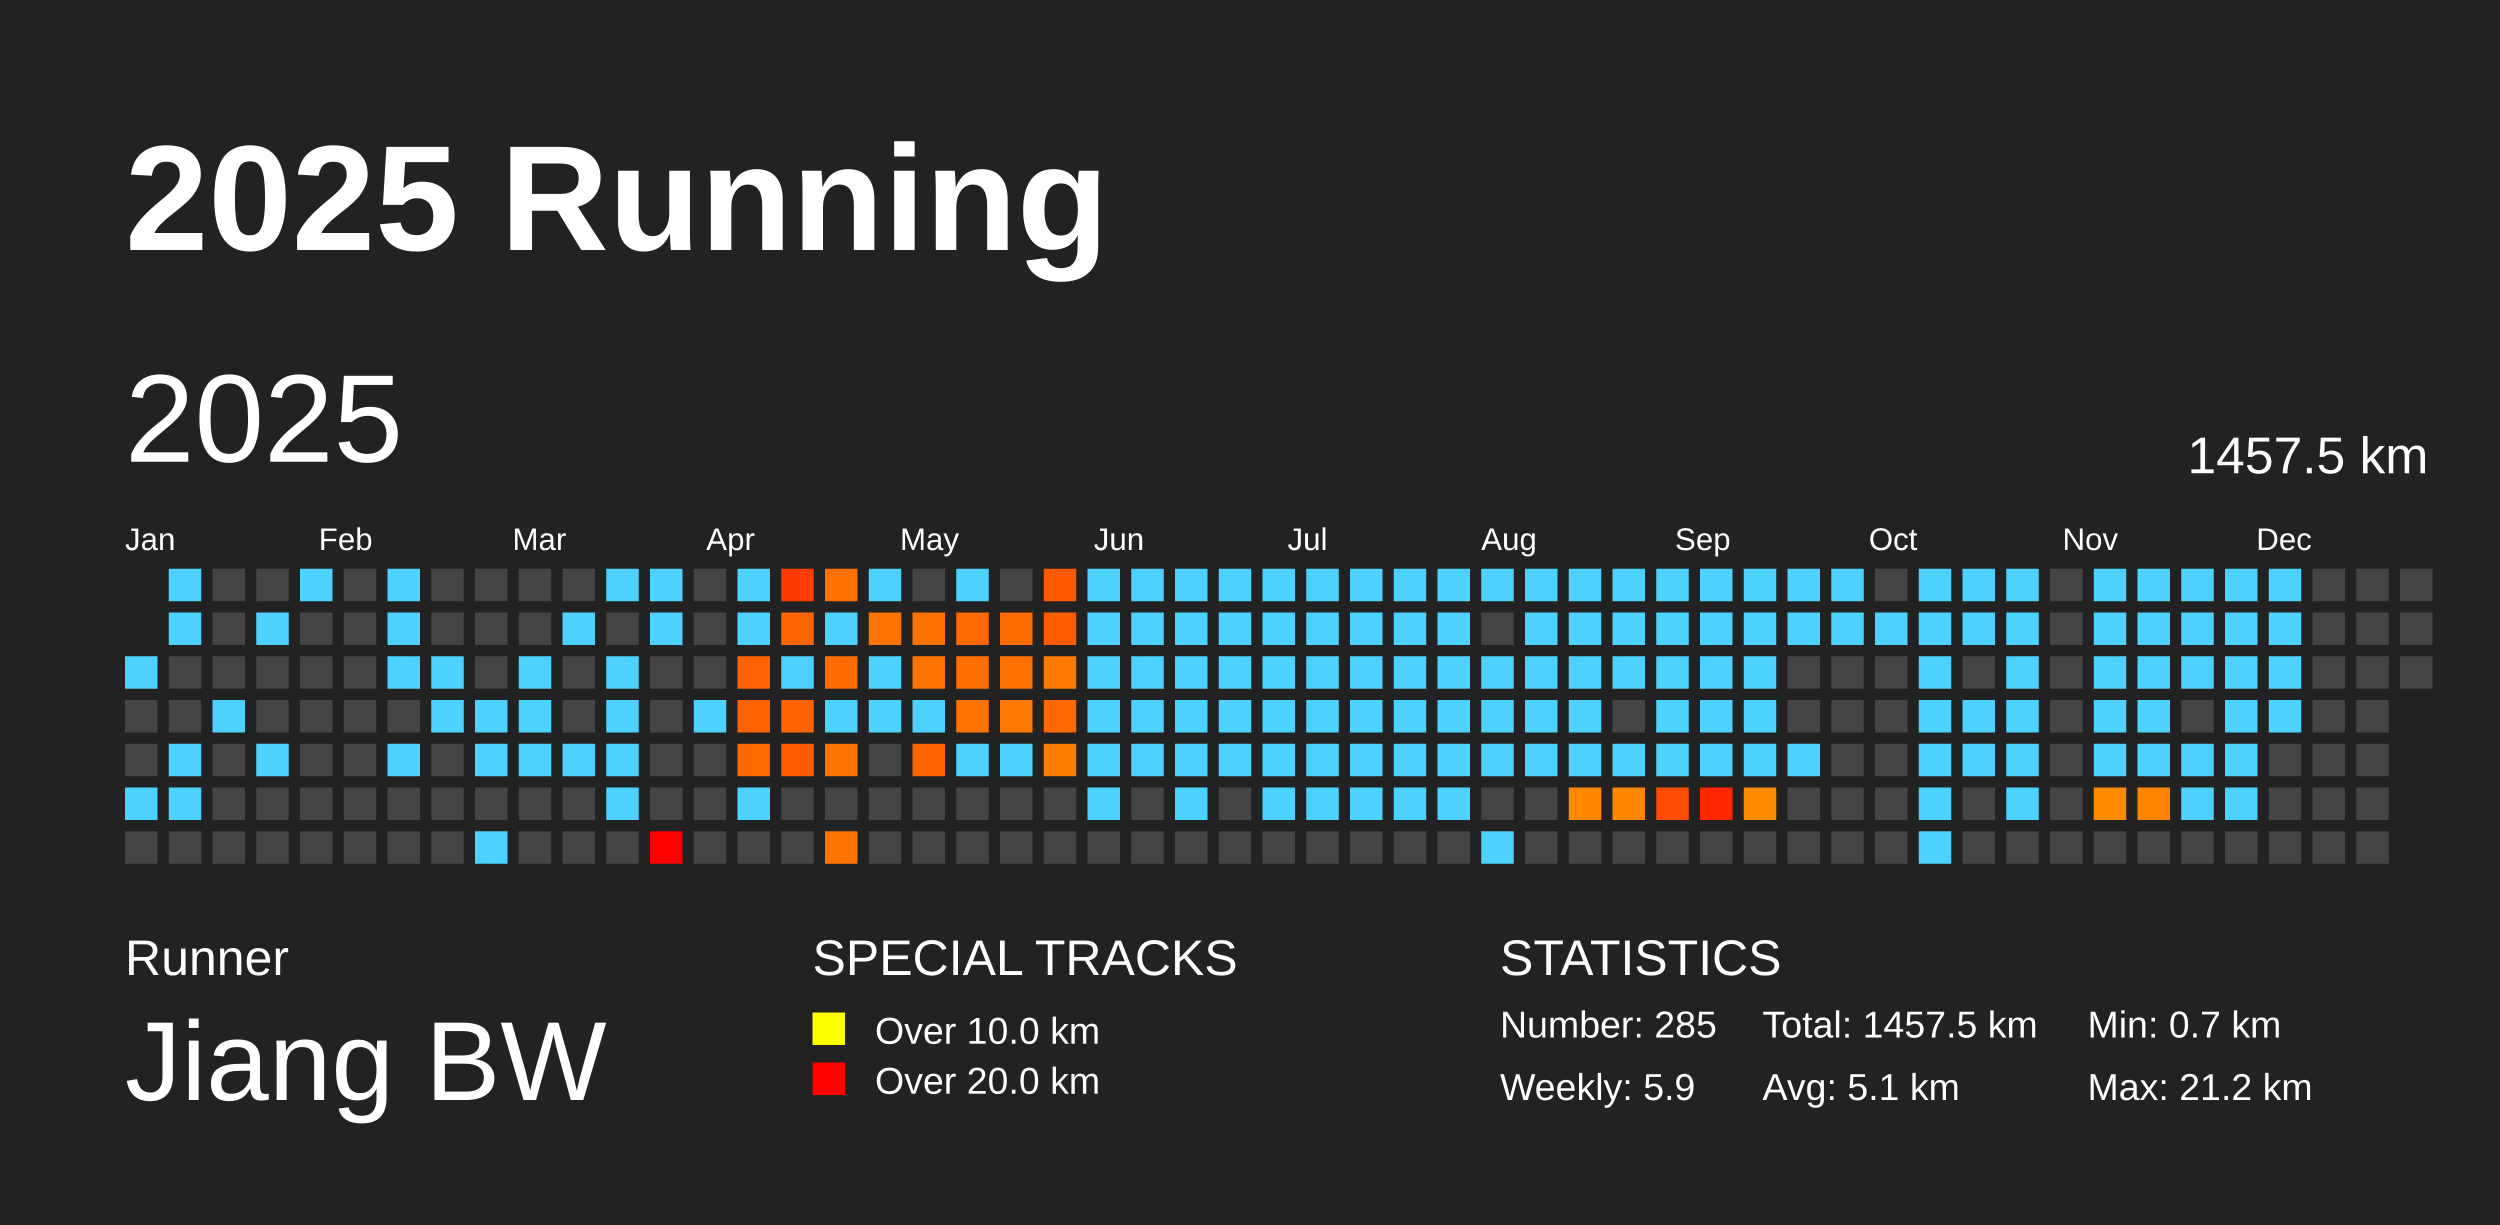
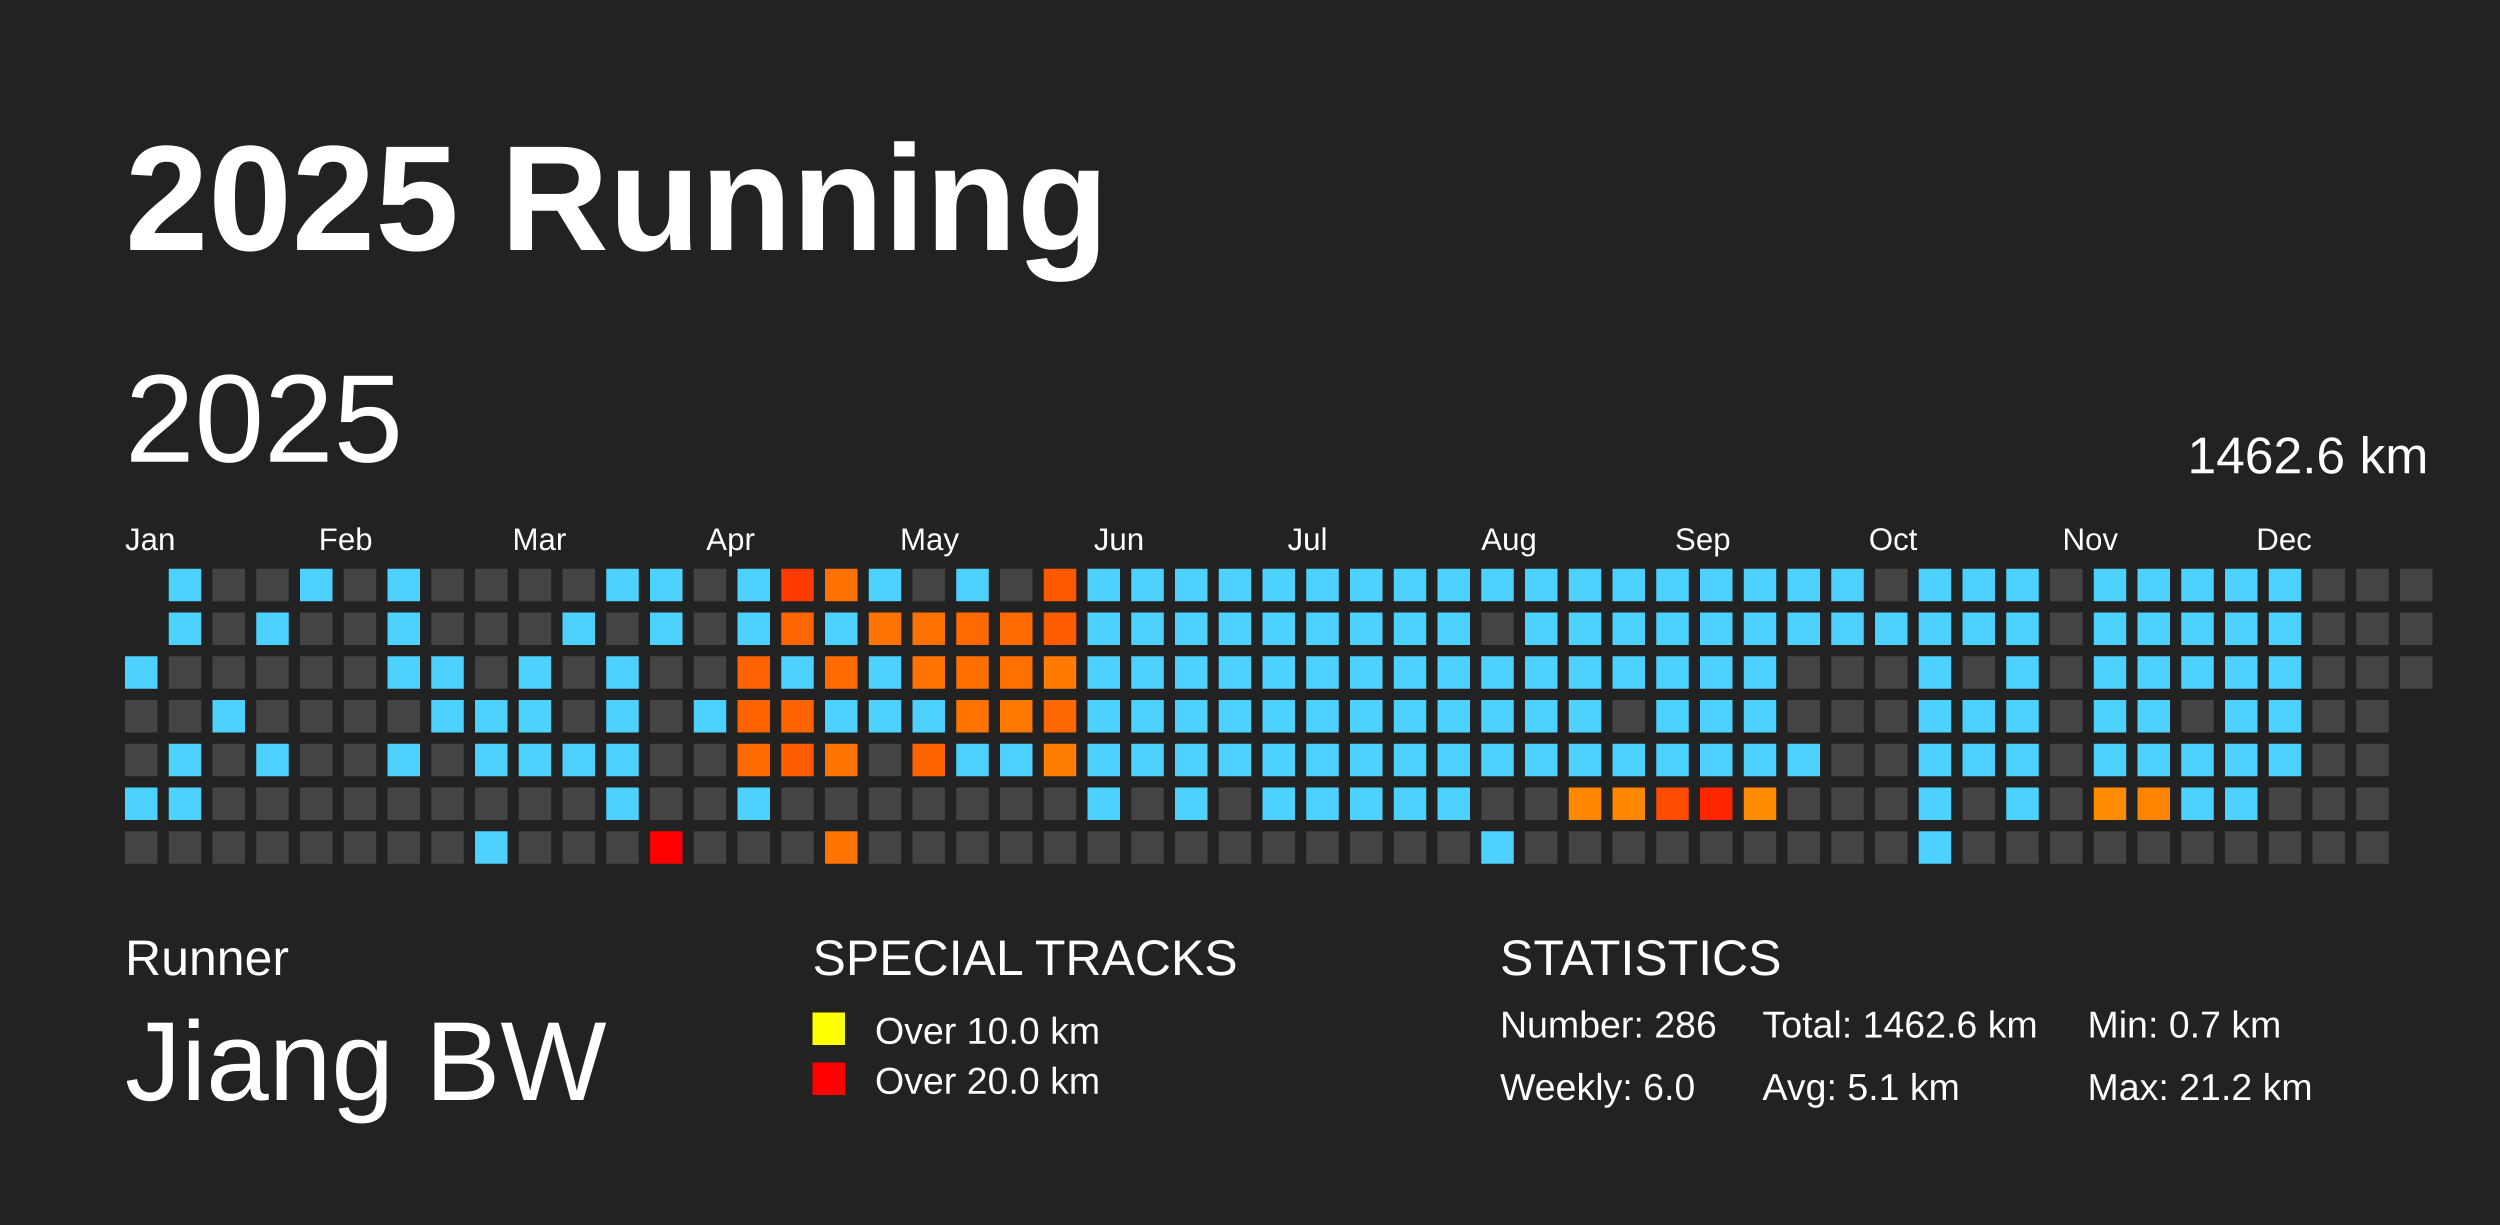
<svg xmlns="http://www.w3.org/2000/svg" baseProfile="full" height="98mm" version="1.1" viewBox="0,0,200,98" width="200mm">
  <defs />
  <rect fill="#222222" height="98" width="200" x="0" y="0" />
  <text fill="#FFFFFF" style="font-size:12px; font-family:Arial; font-weight:bold;" x="10" y="20">2025 Running</text>
  <text fill="#FFFFFF" style="font-size:4px; font-family:Arial" x="10" y="78">Runner</text>
  <text fill="#FFFFFF" style="font-size:9px; font-family:Arial" x="10" y="88">Jiang BW</text>
  <text fill="#FFFFFF" style="font-size:4px; font-family:Arial" x="65" y="78">SPECIAL TRACKS</text>
  <rect fill="yellow" height="2.6" width="2.6" x="65" y="81" />
  <text fill="#FFFFFF" style="font-size:3px; font-family:Arial" x="70" y="83.5">Over 10.0 km</text>
  <rect fill="red" height="2.6" width="2.6" x="65" y="85" />
  <text fill="#FFFFFF" style="font-size:3px; font-family:Arial" x="70" y="87.5">Over 20.0 km</text>
  <text fill="#FFFFFF" style="font-size:4px; font-family:Arial" x="120" y="78">STATISTICS</text>
-   <text fill="#FFFFFF" style="font-size:3px; font-family:Arial" x="120" y="83">Number: 285</text>
-   <text fill="#FFFFFF" style="font-size:3px; font-family:Arial" x="120" y="88">Weekly: 5.9</text>
-   <text fill="#FFFFFF" style="font-size:3px; font-family:Arial" x="141" y="83">Total: 1457.5 km</text>
+   <text fill="#FFFFFF" style="font-size:3px; font-family:Arial" x="120" y="83">Number: 286</text>
+   <text fill="#FFFFFF" style="font-size:3px; font-family:Arial" x="120" y="88">Weekly: 6.0</text>
+   <text fill="#FFFFFF" style="font-size:3px; font-family:Arial" x="141" y="83">Total: 1462.6 km</text>
  <text fill="#FFFFFF" style="font-size:3px; font-family:Arial" x="141" y="88">Avg: 5.1 km</text>
  <text fill="#FFFFFF" style="font-size:3px; font-family:Arial" x="167" y="83">Min: 0.7 km</text>
  <text fill="#FFFFFF" style="font-size:3px; font-family:Arial" x="167" y="88">Max: 21.2 km</text>
  <text dominant-baseline="hanging" fill="#FFFFFF" style="font-size:10.0px; font-family:Arial;" x="10" y="30">2025</text>
-   <text dominant-baseline="hanging" fill="#FFFFFF" style="font-size:4.125px; font-family:Arial;" x="175" y="35">1457.5 km</text>
+   <text dominant-baseline="hanging" fill="#FFFFFF" style="font-size:4.125px; font-family:Arial;" x="175" y="35">1462.6 km</text>
  <text fill="#FFFFFF" style="font-size:2.5px; font-family:Arial" x="10.0" y="44">Jan</text>
  <text fill="#FFFFFF" style="font-size:2.5px; font-family:Arial" x="25.5" y="44">Feb</text>
  <text fill="#FFFFFF" style="font-size:2.5px; font-family:Arial" x="41.0" y="44">Mar</text>
  <text fill="#FFFFFF" style="font-size:2.5px; font-family:Arial" x="56.5" y="44">Apr</text>
  <text fill="#FFFFFF" style="font-size:2.5px; font-family:Arial" x="72.0" y="44">May</text>
  <text fill="#FFFFFF" style="font-size:2.5px; font-family:Arial" x="87.5" y="44">Jun</text>
  <text fill="#FFFFFF" style="font-size:2.5px; font-family:Arial" x="103.0" y="44">Jul</text>
  <text fill="#FFFFFF" style="font-size:2.5px; font-family:Arial" x="118.5" y="44">Aug</text>
  <text fill="#FFFFFF" style="font-size:2.5px; font-family:Arial" x="134.0" y="44">Sep</text>
  <text fill="#FFFFFF" style="font-size:2.5px; font-family:Arial" x="149.5" y="44">Oct</text>
  <text fill="#FFFFFF" style="font-size:2.5px; font-family:Arial" x="165.0" y="44">Nov</text>
  <text fill="#FFFFFF" style="font-size:2.5px; font-family:Arial" x="180.5" y="44">Dec</text>
  <rect fill="#4dd2ff" height="2.6" width="2.6" x="10.0" y="52.5" />
  <rect fill="#444444" height="2.6" width="2.6" x="10.0" y="56.0" />
  <rect fill="#444444" height="2.6" width="2.6" x="10.0" y="59.5" />
  <rect fill="#4dd2ff" height="2.6" width="2.6" x="10.0" y="63.0" />
  <rect fill="#444444" height="2.6" width="2.6" x="10.0" y="66.5" />
  <rect fill="#4dd2ff" height="2.6" width="2.6" x="13.5" y="45.5" />
  <rect fill="#4dd2ff" height="2.6" width="2.6" x="13.5" y="49.0" />
  <rect fill="#444444" height="2.6" width="2.6" x="13.5" y="52.5" />
  <rect fill="#444444" height="2.6" width="2.6" x="13.5" y="56.0" />
  <rect fill="#4dd2ff" height="2.6" width="2.6" x="13.5" y="59.5" />
  <rect fill="#4dd2ff" height="2.6" width="2.6" x="13.5" y="63.0" />
  <rect fill="#444444" height="2.6" width="2.6" x="13.5" y="66.5" />
  <rect fill="#444444" height="2.6" width="2.6" x="17.0" y="45.5" />
  <rect fill="#444444" height="2.6" width="2.6" x="17.0" y="49.0" />
  <rect fill="#444444" height="2.6" width="2.6" x="17.0" y="52.5" />
  <rect fill="#4dd2ff" height="2.6" width="2.6" x="17.0" y="56.0" />
  <rect fill="#444444" height="2.6" width="2.6" x="17.0" y="59.5" />
  <rect fill="#444444" height="2.6" width="2.6" x="17.0" y="63.0" />
  <rect fill="#444444" height="2.6" width="2.6" x="17.0" y="66.5" />
  <rect fill="#444444" height="2.6" width="2.6" x="20.5" y="45.5" />
  <rect fill="#4dd2ff" height="2.6" width="2.6" x="20.5" y="49.0" />
  <rect fill="#444444" height="2.6" width="2.6" x="20.5" y="52.5" />
  <rect fill="#444444" height="2.6" width="2.6" x="20.5" y="56.0" />
  <rect fill="#4dd2ff" height="2.6" width="2.6" x="20.5" y="59.5" />
  <rect fill="#444444" height="2.6" width="2.6" x="20.5" y="63.0" />
  <rect fill="#444444" height="2.6" width="2.6" x="20.5" y="66.5" />
  <rect fill="#4dd2ff" height="2.6" width="2.6" x="24.0" y="45.5" />
  <rect fill="#444444" height="2.6" width="2.6" x="24.0" y="49.0" />
  <rect fill="#444444" height="2.6" width="2.6" x="24.0" y="52.5" />
  <rect fill="#444444" height="2.6" width="2.6" x="24.0" y="56.0" />
  <rect fill="#444444" height="2.6" width="2.6" x="24.0" y="59.5" />
  <rect fill="#444444" height="2.6" width="2.6" x="24.0" y="63.0" />
  <rect fill="#444444" height="2.6" width="2.6" x="24.0" y="66.5" />
  <rect fill="#444444" height="2.6" width="2.6" x="27.5" y="45.5" />
  <rect fill="#444444" height="2.6" width="2.6" x="27.5" y="49.0" />
  <rect fill="#444444" height="2.6" width="2.6" x="27.5" y="52.5" />
  <rect fill="#444444" height="2.6" width="2.6" x="27.5" y="56.0" />
  <rect fill="#444444" height="2.6" width="2.6" x="27.5" y="59.5" />
  <rect fill="#444444" height="2.6" width="2.6" x="27.5" y="63.0" />
  <rect fill="#444444" height="2.6" width="2.6" x="27.5" y="66.5" />
  <rect fill="#4dd2ff" height="2.6" width="2.6" x="31.0" y="45.5" />
  <rect fill="#4dd2ff" height="2.6" width="2.6" x="31.0" y="49.0" />
  <rect fill="#4dd2ff" height="2.6" width="2.6" x="31.0" y="52.5" />
  <rect fill="#444444" height="2.6" width="2.6" x="31.0" y="56.0" />
  <rect fill="#4dd2ff" height="2.6" width="2.6" x="31.0" y="59.5" />
  <rect fill="#444444" height="2.6" width="2.6" x="31.0" y="63.0" />
  <rect fill="#444444" height="2.6" width="2.6" x="31.0" y="66.5" />
  <rect fill="#444444" height="2.6" width="2.6" x="34.5" y="45.5" />
  <rect fill="#444444" height="2.6" width="2.6" x="34.5" y="49.0" />
  <rect fill="#4dd2ff" height="2.6" width="2.6" x="34.5" y="52.5" />
  <rect fill="#4dd2ff" height="2.6" width="2.6" x="34.5" y="56.0" />
  <rect fill="#444444" height="2.6" width="2.6" x="34.5" y="59.5" />
  <rect fill="#444444" height="2.6" width="2.6" x="34.5" y="63.0" />
  <rect fill="#444444" height="2.6" width="2.6" x="34.5" y="66.5" />
  <rect fill="#444444" height="2.6" width="2.6" x="38.0" y="45.5" />
  <rect fill="#444444" height="2.6" width="2.6" x="38.0" y="49.0" />
  <rect fill="#444444" height="2.6" width="2.6" x="38.0" y="52.5" />
  <rect fill="#4dd2ff" height="2.6" width="2.6" x="38.0" y="56.0" />
  <rect fill="#4dd2ff" height="2.6" width="2.6" x="38.0" y="59.5" />
  <rect fill="#444444" height="2.6" width="2.6" x="38.0" y="63.0" />
  <rect fill="#4dd2ff" height="2.6" width="2.6" x="38.0" y="66.5" />
  <rect fill="#444444" height="2.6" width="2.6" x="41.5" y="45.5" />
  <rect fill="#444444" height="2.6" width="2.6" x="41.5" y="49.0" />
  <rect fill="#4dd2ff" height="2.6" width="2.6" x="41.5" y="52.5" />
  <rect fill="#4dd2ff" height="2.6" width="2.6" x="41.5" y="56.0" />
  <rect fill="#4dd2ff" height="2.6" width="2.6" x="41.5" y="59.5" />
  <rect fill="#444444" height="2.6" width="2.6" x="41.5" y="63.0" />
  <rect fill="#444444" height="2.6" width="2.6" x="41.5" y="66.5" />
  <rect fill="#444444" height="2.6" width="2.6" x="45.0" y="45.5" />
  <rect fill="#4dd2ff" height="2.6" width="2.6" x="45.0" y="49.0" />
  <rect fill="#444444" height="2.6" width="2.6" x="45.0" y="52.5" />
  <rect fill="#444444" height="2.6" width="2.6" x="45.0" y="56.0" />
  <rect fill="#4dd2ff" height="2.6" width="2.6" x="45.0" y="59.5" />
  <rect fill="#444444" height="2.6" width="2.6" x="45.0" y="63.0" />
  <rect fill="#444444" height="2.6" width="2.6" x="45.0" y="66.5" />
  <rect fill="#4dd2ff" height="2.6" width="2.6" x="48.5" y="45.5" />
  <rect fill="#444444" height="2.6" width="2.6" x="48.5" y="49.0" />
  <rect fill="#4dd2ff" height="2.6" width="2.6" x="48.5" y="52.5" />
  <rect fill="#4dd2ff" height="2.6" width="2.6" x="48.5" y="56.0" />
  <rect fill="#4dd2ff" height="2.6" width="2.6" x="48.5" y="59.5" />
  <rect fill="#4dd2ff" height="2.6" width="2.6" x="48.5" y="63.0" />
  <rect fill="#444444" height="2.6" width="2.6" x="48.5" y="66.5" />
  <rect fill="#4dd2ff" height="2.6" width="2.6" x="52.0" y="45.5" />
  <rect fill="#4dd2ff" height="2.6" width="2.6" x="52.0" y="49.0" />
  <rect fill="#444444" height="2.6" width="2.6" x="52.0" y="52.5" />
  <rect fill="#444444" height="2.6" width="2.6" x="52.0" y="56.0" />
  <rect fill="#444444" height="2.6" width="2.6" x="52.0" y="59.5" />
  <rect fill="#444444" height="2.6" width="2.6" x="52.0" y="63.0" />
  <rect fill="red" height="2.6" width="2.6" x="52.0" y="66.5" />
  <rect fill="#444444" height="2.6" width="2.6" x="55.5" y="45.5" />
  <rect fill="#444444" height="2.6" width="2.6" x="55.5" y="49.0" />
  <rect fill="#444444" height="2.6" width="2.6" x="55.5" y="52.5" />
  <rect fill="#4dd2ff" height="2.6" width="2.6" x="55.5" y="56.0" />
  <rect fill="#444444" height="2.6" width="2.6" x="55.5" y="59.5" />
  <rect fill="#444444" height="2.6" width="2.6" x="55.5" y="63.0" />
  <rect fill="#444444" height="2.6" width="2.6" x="55.5" y="66.5" />
  <rect fill="#4dd2ff" height="2.6" width="2.6" x="59.0" y="45.5" />
  <rect fill="#4dd2ff" height="2.6" width="2.6" x="59.0" y="49.0" />
  <rect fill="#ff6200" height="2.6" width="2.6" x="59.0" y="52.5" />
  <rect fill="#ff6300" height="2.6" width="2.6" x="59.0" y="56.0" />
  <rect fill="#ff6900" height="2.6" width="2.6" x="59.0" y="59.5" />
  <rect fill="#4dd2ff" height="2.6" width="2.6" x="59.0" y="63.0" />
  <rect fill="#444444" height="2.6" width="2.6" x="59.0" y="66.5" />
  <rect fill="#ff3b00" height="2.6" width="2.6" x="62.5" y="45.5" />
  <rect fill="#ff6600" height="2.6" width="2.6" x="62.5" y="49.0" />
  <rect fill="#4dd2ff" height="2.6" width="2.6" x="62.5" y="52.5" />
  <rect fill="#ff6400" height="2.6" width="2.6" x="62.5" y="56.0" />
  <rect fill="#ff5d00" height="2.6" width="2.6" x="62.5" y="59.5" />
  <rect fill="#444444" height="2.6" width="2.6" x="62.5" y="63.0" />
  <rect fill="#444444" height="2.6" width="2.6" x="62.5" y="66.5" />
  <rect fill="#ff7100" height="2.6" width="2.6" x="66.0" y="45.5" />
  <rect fill="#4dd2ff" height="2.6" width="2.6" x="66.0" y="49.0" />
  <rect fill="#ff6b00" height="2.6" width="2.6" x="66.0" y="52.5" />
  <rect fill="#4dd2ff" height="2.6" width="2.6" x="66.0" y="56.0" />
  <rect fill="#ff7400" height="2.6" width="2.6" x="66.0" y="59.5" />
  <rect fill="#444444" height="2.6" width="2.6" x="66.0" y="63.0" />
  <rect fill="#ff7300" height="2.6" width="2.6" x="66.0" y="66.5" />
  <rect fill="#4dd2ff" height="2.6" width="2.6" x="69.5" y="45.5" />
  <rect fill="#ff7400" height="2.6" width="2.6" x="69.5" y="49.0" />
  <rect fill="#4dd2ff" height="2.6" width="2.6" x="69.5" y="52.5" />
  <rect fill="#4dd2ff" height="2.6" width="2.6" x="69.5" y="56.0" />
  <rect fill="#444444" height="2.6" width="2.6" x="69.5" y="59.5" />
  <rect fill="#444444" height="2.6" width="2.6" x="69.5" y="63.0" />
  <rect fill="#444444" height="2.6" width="2.6" x="69.5" y="66.5" />
  <rect fill="#444444" height="2.6" width="2.6" x="73.0" y="45.5" />
  <rect fill="#ff7200" height="2.6" width="2.6" x="73.0" y="49.0" />
  <rect fill="#ff7300" height="2.6" width="2.6" x="73.0" y="52.5" />
  <rect fill="#4dd2ff" height="2.6" width="2.6" x="73.0" y="56.0" />
  <rect fill="#ff6400" height="2.6" width="2.6" x="73.0" y="59.5" />
  <rect fill="#444444" height="2.6" width="2.6" x="73.0" y="63.0" />
  <rect fill="#444444" height="2.6" width="2.6" x="73.0" y="66.5" />
  <rect fill="#4dd2ff" height="2.6" width="2.6" x="76.5" y="45.5" />
  <rect fill="#ff6900" height="2.6" width="2.6" x="76.5" y="49.0" />
  <rect fill="#ff6f00" height="2.6" width="2.6" x="76.5" y="52.5" />
  <rect fill="#ff7300" height="2.6" width="2.6" x="76.5" y="56.0" />
  <rect fill="#4dd2ff" height="2.6" width="2.6" x="76.5" y="59.5" />
  <rect fill="#444444" height="2.6" width="2.6" x="76.5" y="63.0" />
  <rect fill="#444444" height="2.6" width="2.6" x="76.5" y="66.5" />
  <rect fill="#444444" height="2.6" width="2.6" x="80.0" y="45.5" />
  <rect fill="#ff6b00" height="2.6" width="2.6" x="80.0" y="49.0" />
  <rect fill="#ff7000" height="2.6" width="2.6" x="80.0" y="52.5" />
  <rect fill="#ff7800" height="2.6" width="2.6" x="80.0" y="56.0" />
  <rect fill="#4dd2ff" height="2.6" width="2.6" x="80.0" y="59.5" />
  <rect fill="#444444" height="2.6" width="2.6" x="80.0" y="63.0" />
  <rect fill="#444444" height="2.6" width="2.6" x="80.0" y="66.5" />
  <rect fill="#ff5900" height="2.6" width="2.6" x="83.5" y="45.5" />
  <rect fill="#ff5c00" height="2.6" width="2.6" x="83.5" y="49.0" />
  <rect fill="#ff7a00" height="2.6" width="2.6" x="83.5" y="52.5" />
  <rect fill="#ff6800" height="2.6" width="2.6" x="83.5" y="56.0" />
  <rect fill="#ff7d00" height="2.6" width="2.6" x="83.5" y="59.5" />
  <rect fill="#444444" height="2.6" width="2.6" x="83.5" y="63.0" />
  <rect fill="#444444" height="2.6" width="2.6" x="83.5" y="66.5" />
  <rect fill="#4dd2ff" height="2.6" width="2.6" x="87.0" y="45.5" />
  <rect fill="#4dd2ff" height="2.6" width="2.6" x="87.0" y="49.0" />
  <rect fill="#4dd2ff" height="2.6" width="2.6" x="87.0" y="52.5" />
  <rect fill="#4dd2ff" height="2.6" width="2.6" x="87.0" y="56.0" />
  <rect fill="#4dd2ff" height="2.6" width="2.6" x="87.0" y="59.5" />
  <rect fill="#4dd2ff" height="2.6" width="2.6" x="87.0" y="63.0" />
  <rect fill="#444444" height="2.6" width="2.6" x="87.0" y="66.5" />
  <rect fill="#4dd2ff" height="2.6" width="2.6" x="90.5" y="45.5" />
  <rect fill="#4dd2ff" height="2.6" width="2.6" x="90.5" y="49.0" />
  <rect fill="#4dd2ff" height="2.6" width="2.6" x="90.5" y="52.5" />
  <rect fill="#4dd2ff" height="2.6" width="2.6" x="90.5" y="56.0" />
  <rect fill="#4dd2ff" height="2.6" width="2.6" x="90.5" y="59.5" />
  <rect fill="#444444" height="2.6" width="2.6" x="90.5" y="63.0" />
  <rect fill="#444444" height="2.6" width="2.6" x="90.5" y="66.5" />
  <rect fill="#4dd2ff" height="2.6" width="2.6" x="94.0" y="45.5" />
  <rect fill="#4dd2ff" height="2.6" width="2.6" x="94.0" y="49.0" />
  <rect fill="#4dd2ff" height="2.6" width="2.6" x="94.0" y="52.5" />
  <rect fill="#4dd2ff" height="2.6" width="2.6" x="94.0" y="56.0" />
  <rect fill="#4dd2ff" height="2.6" width="2.6" x="94.0" y="59.5" />
  <rect fill="#4dd2ff" height="2.6" width="2.6" x="94.0" y="63.0" />
  <rect fill="#444444" height="2.6" width="2.6" x="94.0" y="66.5" />
  <rect fill="#4dd2ff" height="2.6" width="2.6" x="97.5" y="45.5" />
  <rect fill="#4dd2ff" height="2.6" width="2.6" x="97.5" y="49.0" />
  <rect fill="#4dd2ff" height="2.6" width="2.6" x="97.5" y="52.5" />
  <rect fill="#4dd2ff" height="2.6" width="2.6" x="97.5" y="56.0" />
  <rect fill="#4dd2ff" height="2.6" width="2.6" x="97.5" y="59.5" />
  <rect fill="#444444" height="2.6" width="2.6" x="97.5" y="63.0" />
  <rect fill="#444444" height="2.6" width="2.6" x="97.5" y="66.5" />
  <rect fill="#4dd2ff" height="2.6" width="2.6" x="101.0" y="45.5" />
  <rect fill="#4dd2ff" height="2.6" width="2.6" x="101.0" y="49.0" />
  <rect fill="#4dd2ff" height="2.6" width="2.6" x="101.0" y="52.5" />
  <rect fill="#4dd2ff" height="2.6" width="2.6" x="101.0" y="56.0" />
  <rect fill="#4dd2ff" height="2.6" width="2.6" x="101.0" y="59.5" />
  <rect fill="#4dd2ff" height="2.6" width="2.6" x="101.0" y="63.0" />
  <rect fill="#444444" height="2.6" width="2.6" x="101.0" y="66.5" />
  <rect fill="#4dd2ff" height="2.6" width="2.6" x="104.5" y="45.5" />
  <rect fill="#4dd2ff" height="2.6" width="2.6" x="104.5" y="49.0" />
  <rect fill="#4dd2ff" height="2.6" width="2.6" x="104.5" y="52.5" />
  <rect fill="#4dd2ff" height="2.6" width="2.6" x="104.5" y="56.0" />
  <rect fill="#4dd2ff" height="2.6" width="2.6" x="104.5" y="59.5" />
  <rect fill="#4dd2ff" height="2.6" width="2.6" x="104.5" y="63.0" />
  <rect fill="#444444" height="2.6" width="2.6" x="104.5" y="66.5" />
  <rect fill="#4dd2ff" height="2.6" width="2.6" x="108.0" y="45.5" />
  <rect fill="#4dd2ff" height="2.6" width="2.6" x="108.0" y="49.0" />
  <rect fill="#4dd2ff" height="2.6" width="2.6" x="108.0" y="52.5" />
  <rect fill="#4dd2ff" height="2.6" width="2.6" x="108.0" y="56.0" />
  <rect fill="#4dd2ff" height="2.6" width="2.6" x="108.0" y="59.5" />
  <rect fill="#4dd2ff" height="2.6" width="2.6" x="108.0" y="63.0" />
  <rect fill="#444444" height="2.6" width="2.6" x="108.0" y="66.5" />
  <rect fill="#4dd2ff" height="2.6" width="2.6" x="111.5" y="45.5" />
  <rect fill="#4dd2ff" height="2.6" width="2.6" x="111.5" y="49.0" />
  <rect fill="#4dd2ff" height="2.6" width="2.6" x="111.5" y="52.5" />
  <rect fill="#4dd2ff" height="2.6" width="2.6" x="111.5" y="56.0" />
  <rect fill="#4dd2ff" height="2.6" width="2.6" x="111.5" y="59.5" />
  <rect fill="#4dd2ff" height="2.6" width="2.6" x="111.5" y="63.0" />
  <rect fill="#444444" height="2.6" width="2.6" x="111.5" y="66.5" />
  <rect fill="#4dd2ff" height="2.6" width="2.6" x="115.0" y="45.5" />
  <rect fill="#4dd2ff" height="2.6" width="2.6" x="115.0" y="49.0" />
  <rect fill="#4dd2ff" height="2.6" width="2.6" x="115.0" y="52.5" />
  <rect fill="#4dd2ff" height="2.6" width="2.6" x="115.0" y="56.0" />
  <rect fill="#4dd2ff" height="2.6" width="2.6" x="115.0" y="59.5" />
  <rect fill="#4dd2ff" height="2.6" width="2.6" x="115.0" y="63.0" />
  <rect fill="#444444" height="2.6" width="2.6" x="115.0" y="66.5" />
  <rect fill="#4dd2ff" height="2.6" width="2.6" x="118.5" y="45.5" />
  <rect fill="#444444" height="2.6" width="2.6" x="118.5" y="49.0" />
  <rect fill="#4dd2ff" height="2.6" width="2.6" x="118.5" y="52.5" />
  <rect fill="#4dd2ff" height="2.6" width="2.6" x="118.5" y="56.0" />
  <rect fill="#4dd2ff" height="2.6" width="2.6" x="118.5" y="59.5" />
  <rect fill="#444444" height="2.6" width="2.6" x="118.5" y="63.0" />
  <rect fill="#4dd2ff" height="2.6" width="2.6" x="118.5" y="66.5" />
  <rect fill="#4dd2ff" height="2.6" width="2.6" x="122.0" y="45.5" />
  <rect fill="#4dd2ff" height="2.6" width="2.6" x="122.0" y="49.0" />
  <rect fill="#4dd2ff" height="2.6" width="2.6" x="122.0" y="52.5" />
  <rect fill="#4dd2ff" height="2.6" width="2.6" x="122.0" y="56.0" />
  <rect fill="#4dd2ff" height="2.6" width="2.6" x="122.0" y="59.5" />
  <rect fill="#444444" height="2.6" width="2.6" x="122.0" y="63.0" />
  <rect fill="#444444" height="2.6" width="2.6" x="122.0" y="66.5" />
  <rect fill="#4dd2ff" height="2.6" width="2.6" x="125.5" y="45.5" />
  <rect fill="#4dd2ff" height="2.6" width="2.6" x="125.5" y="49.0" />
  <rect fill="#4dd2ff" height="2.6" width="2.6" x="125.5" y="52.5" />
  <rect fill="#4dd2ff" height="2.6" width="2.6" x="125.5" y="56.0" />
  <rect fill="#4dd2ff" height="2.6" width="2.6" x="125.5" y="59.5" />
  <rect fill="#ff8800" height="2.6" width="2.6" x="125.5" y="63.0" />
  <rect fill="#444444" height="2.6" width="2.6" x="125.5" y="66.5" />
  <rect fill="#4dd2ff" height="2.6" width="2.6" x="129.0" y="45.5" />
  <rect fill="#4dd2ff" height="2.6" width="2.6" x="129.0" y="49.0" />
  <rect fill="#4dd2ff" height="2.6" width="2.6" x="129.0" y="52.5" />
  <rect fill="#444444" height="2.6" width="2.6" x="129.0" y="56.0" />
  <rect fill="#4dd2ff" height="2.6" width="2.6" x="129.0" y="59.5" />
  <rect fill="#ff8800" height="2.6" width="2.6" x="129.0" y="63.0" />
  <rect fill="#444444" height="2.6" width="2.6" x="129.0" y="66.5" />
  <rect fill="#4dd2ff" height="2.6" width="2.6" x="132.5" y="45.5" />
  <rect fill="#4dd2ff" height="2.6" width="2.6" x="132.5" y="49.0" />
  <rect fill="#4dd2ff" height="2.6" width="2.6" x="132.5" y="52.5" />
  <rect fill="#4dd2ff" height="2.6" width="2.6" x="132.5" y="56.0" />
  <rect fill="#4dd2ff" height="2.6" width="2.6" x="132.5" y="59.5" />
  <rect fill="#ff4c00" height="2.6" width="2.6" x="132.5" y="63.0" />
  <rect fill="#444444" height="2.6" width="2.6" x="132.5" y="66.5" />
  <rect fill="#4dd2ff" height="2.6" width="2.6" x="136.0" y="45.5" />
  <rect fill="#4dd2ff" height="2.6" width="2.6" x="136.0" y="49.0" />
  <rect fill="#4dd2ff" height="2.6" width="2.6" x="136.0" y="52.5" />
  <rect fill="#4dd2ff" height="2.6" width="2.6" x="136.0" y="56.0" />
  <rect fill="#4dd2ff" height="2.6" width="2.6" x="136.0" y="59.5" />
  <rect fill="#ff2600" height="2.6" width="2.6" x="136.0" y="63.0" />
  <rect fill="#444444" height="2.6" width="2.6" x="136.0" y="66.5" />
  <rect fill="#4dd2ff" height="2.6" width="2.6" x="139.5" y="45.5" />
  <rect fill="#4dd2ff" height="2.6" width="2.6" x="139.5" y="49.0" />
  <rect fill="#4dd2ff" height="2.6" width="2.6" x="139.5" y="52.5" />
  <rect fill="#4dd2ff" height="2.6" width="2.6" x="139.5" y="56.0" />
  <rect fill="#4dd2ff" height="2.6" width="2.6" x="139.5" y="59.5" />
  <rect fill="#ff8c00" height="2.6" width="2.6" x="139.5" y="63.0" />
  <rect fill="#444444" height="2.6" width="2.6" x="139.5" y="66.5" />
  <rect fill="#4dd2ff" height="2.6" width="2.6" x="143.0" y="45.5" />
  <rect fill="#4dd2ff" height="2.6" width="2.6" x="143.0" y="49.0" />
  <rect fill="#444444" height="2.6" width="2.6" x="143.0" y="52.5" />
  <rect fill="#444444" height="2.6" width="2.6" x="143.0" y="56.0" />
  <rect fill="#4dd2ff" height="2.6" width="2.6" x="143.0" y="59.5" />
  <rect fill="#444444" height="2.6" width="2.6" x="143.0" y="63.0" />
  <rect fill="#444444" height="2.6" width="2.6" x="143.0" y="66.5" />
  <rect fill="#4dd2ff" height="2.6" width="2.6" x="146.5" y="45.5" />
  <rect fill="#4dd2ff" height="2.6" width="2.6" x="146.5" y="49.0" />
  <rect fill="#444444" height="2.6" width="2.6" x="146.5" y="52.5" />
  <rect fill="#444444" height="2.6" width="2.6" x="146.5" y="56.0" />
  <rect fill="#444444" height="2.6" width="2.6" x="146.5" y="59.5" />
  <rect fill="#444444" height="2.6" width="2.6" x="146.5" y="63.0" />
  <rect fill="#444444" height="2.6" width="2.6" x="146.5" y="66.5" />
  <rect fill="#444444" height="2.6" width="2.6" x="150.0" y="45.5" />
  <rect fill="#4dd2ff" height="2.6" width="2.6" x="150.0" y="49.0" />
  <rect fill="#444444" height="2.6" width="2.6" x="150.0" y="52.5" />
  <rect fill="#444444" height="2.6" width="2.6" x="150.0" y="56.0" />
  <rect fill="#444444" height="2.6" width="2.6" x="150.0" y="59.5" />
  <rect fill="#444444" height="2.6" width="2.6" x="150.0" y="63.0" />
  <rect fill="#444444" height="2.6" width="2.6" x="150.0" y="66.5" />
  <rect fill="#4dd2ff" height="2.6" width="2.6" x="153.5" y="45.5" />
  <rect fill="#4dd2ff" height="2.6" width="2.6" x="153.5" y="49.0" />
  <rect fill="#4dd2ff" height="2.6" width="2.6" x="153.5" y="52.5" />
  <rect fill="#4dd2ff" height="2.6" width="2.6" x="153.5" y="56.0" />
  <rect fill="#4dd2ff" height="2.6" width="2.6" x="153.5" y="59.5" />
  <rect fill="#4dd2ff" height="2.6" width="2.6" x="153.5" y="63.0" />
  <rect fill="#4dd2ff" height="2.6" width="2.6" x="153.5" y="66.5" />
  <rect fill="#4dd2ff" height="2.6" width="2.6" x="157.0" y="45.5" />
  <rect fill="#4dd2ff" height="2.6" width="2.6" x="157.0" y="49.0" />
  <rect fill="#444444" height="2.6" width="2.6" x="157.0" y="52.5" />
  <rect fill="#4dd2ff" height="2.6" width="2.6" x="157.0" y="56.0" />
  <rect fill="#4dd2ff" height="2.6" width="2.6" x="157.0" y="59.5" />
  <rect fill="#444444" height="2.6" width="2.6" x="157.0" y="63.0" />
  <rect fill="#444444" height="2.6" width="2.6" x="157.0" y="66.5" />
  <rect fill="#4dd2ff" height="2.6" width="2.6" x="160.5" y="45.5" />
  <rect fill="#4dd2ff" height="2.6" width="2.6" x="160.5" y="49.0" />
  <rect fill="#4dd2ff" height="2.6" width="2.6" x="160.5" y="52.5" />
  <rect fill="#4dd2ff" height="2.6" width="2.6" x="160.5" y="56.0" />
  <rect fill="#4dd2ff" height="2.6" width="2.6" x="160.5" y="59.5" />
  <rect fill="#4dd2ff" height="2.6" width="2.6" x="160.5" y="63.0" />
  <rect fill="#444444" height="2.6" width="2.6" x="160.5" y="66.5" />
  <rect fill="#444444" height="2.6" width="2.6" x="164.0" y="45.5" />
  <rect fill="#444444" height="2.6" width="2.6" x="164.0" y="49.0" />
  <rect fill="#444444" height="2.6" width="2.6" x="164.0" y="52.5" />
  <rect fill="#444444" height="2.6" width="2.6" x="164.0" y="56.0" />
  <rect fill="#444444" height="2.6" width="2.6" x="164.0" y="59.5" />
  <rect fill="#444444" height="2.6" width="2.6" x="164.0" y="63.0" />
  <rect fill="#444444" height="2.6" width="2.6" x="164.0" y="66.5" />
  <rect fill="#4dd2ff" height="2.6" width="2.6" x="167.5" y="45.5" />
  <rect fill="#4dd2ff" height="2.6" width="2.6" x="167.5" y="49.0" />
  <rect fill="#4dd2ff" height="2.6" width="2.6" x="167.5" y="52.5" />
  <rect fill="#4dd2ff" height="2.6" width="2.6" x="167.5" y="56.0" />
  <rect fill="#4dd2ff" height="2.6" width="2.6" x="167.5" y="59.5" />
  <rect fill="#ff8c00" height="2.6" width="2.6" x="167.5" y="63.0" />
  <rect fill="#444444" height="2.6" width="2.6" x="167.5" y="66.5" />
  <rect fill="#4dd2ff" height="2.6" width="2.6" x="171.0" y="45.5" />
  <rect fill="#4dd2ff" height="2.6" width="2.6" x="171.0" y="49.0" />
  <rect fill="#4dd2ff" height="2.6" width="2.6" x="171.0" y="52.5" />
  <rect fill="#4dd2ff" height="2.6" width="2.6" x="171.0" y="56.0" />
  <rect fill="#4dd2ff" height="2.6" width="2.6" x="171.0" y="59.5" />
  <rect fill="#ff8500" height="2.6" width="2.6" x="171.0" y="63.0" />
  <rect fill="#444444" height="2.6" width="2.6" x="171.0" y="66.5" />
  <rect fill="#4dd2ff" height="2.6" width="2.6" x="174.5" y="45.5" />
  <rect fill="#4dd2ff" height="2.6" width="2.6" x="174.5" y="49.0" />
  <rect fill="#4dd2ff" height="2.6" width="2.6" x="174.5" y="52.5" />
  <rect fill="#444444" height="2.6" width="2.6" x="174.5" y="56.0" />
  <rect fill="#4dd2ff" height="2.6" width="2.6" x="174.5" y="59.5" />
  <rect fill="#4dd2ff" height="2.6" width="2.6" x="174.5" y="63.0" />
  <rect fill="#444444" height="2.6" width="2.6" x="174.5" y="66.5" />
  <rect fill="#4dd2ff" height="2.6" width="2.6" x="178.0" y="45.5" />
  <rect fill="#4dd2ff" height="2.6" width="2.6" x="178.0" y="49.0" />
  <rect fill="#4dd2ff" height="2.6" width="2.6" x="178.0" y="52.5" />
  <rect fill="#4dd2ff" height="2.6" width="2.6" x="178.0" y="56.0" />
  <rect fill="#4dd2ff" height="2.6" width="2.6" x="178.0" y="59.5" />
  <rect fill="#4dd2ff" height="2.6" width="2.6" x="178.0" y="63.0" />
  <rect fill="#444444" height="2.6" width="2.6" x="178.0" y="66.5" />
  <rect fill="#4dd2ff" height="2.6" width="2.6" x="181.5" y="45.5" />
  <rect fill="#4dd2ff" height="2.6" width="2.6" x="181.5" y="49.0" />
  <rect fill="#4dd2ff" height="2.6" width="2.6" x="181.5" y="52.5" />
  <rect fill="#4dd2ff" height="2.6" width="2.6" x="181.5" y="56.0" />
-   <rect fill="#444444" height="2.6" width="2.6" x="181.5" y="59.5" />
+   <rect fill="#4dd2ff" height="2.6" width="2.6" x="181.5" y="59.5" />
  <rect fill="#444444" height="2.6" width="2.6" x="181.5" y="63.0" />
  <rect fill="#444444" height="2.6" width="2.6" x="181.5" y="66.5" />
  <rect fill="#444444" height="2.6" width="2.6" x="185.0" y="45.5" />
  <rect fill="#444444" height="2.6" width="2.6" x="185.0" y="49.0" />
  <rect fill="#444444" height="2.6" width="2.6" x="185.0" y="52.5" />
  <rect fill="#444444" height="2.6" width="2.6" x="185.0" y="56.0" />
  <rect fill="#444444" height="2.6" width="2.6" x="185.0" y="59.5" />
  <rect fill="#444444" height="2.6" width="2.6" x="185.0" y="63.0" />
  <rect fill="#444444" height="2.6" width="2.6" x="185.0" y="66.5" />
  <rect fill="#444444" height="2.6" width="2.6" x="188.5" y="45.5" />
  <rect fill="#444444" height="2.6" width="2.6" x="188.5" y="49.0" />
  <rect fill="#444444" height="2.6" width="2.6" x="188.5" y="52.5" />
  <rect fill="#444444" height="2.6" width="2.6" x="188.5" y="56.0" />
  <rect fill="#444444" height="2.6" width="2.6" x="188.5" y="59.5" />
  <rect fill="#444444" height="2.6" width="2.6" x="188.5" y="63.0" />
  <rect fill="#444444" height="2.6" width="2.6" x="188.5" y="66.5" />
  <rect fill="#444444" height="2.6" width="2.6" x="192.0" y="45.5" />
  <rect fill="#444444" height="2.6" width="2.6" x="192.0" y="49.0" />
  <rect fill="#444444" height="2.6" width="2.6" x="192.0" y="52.5" />
</svg>
